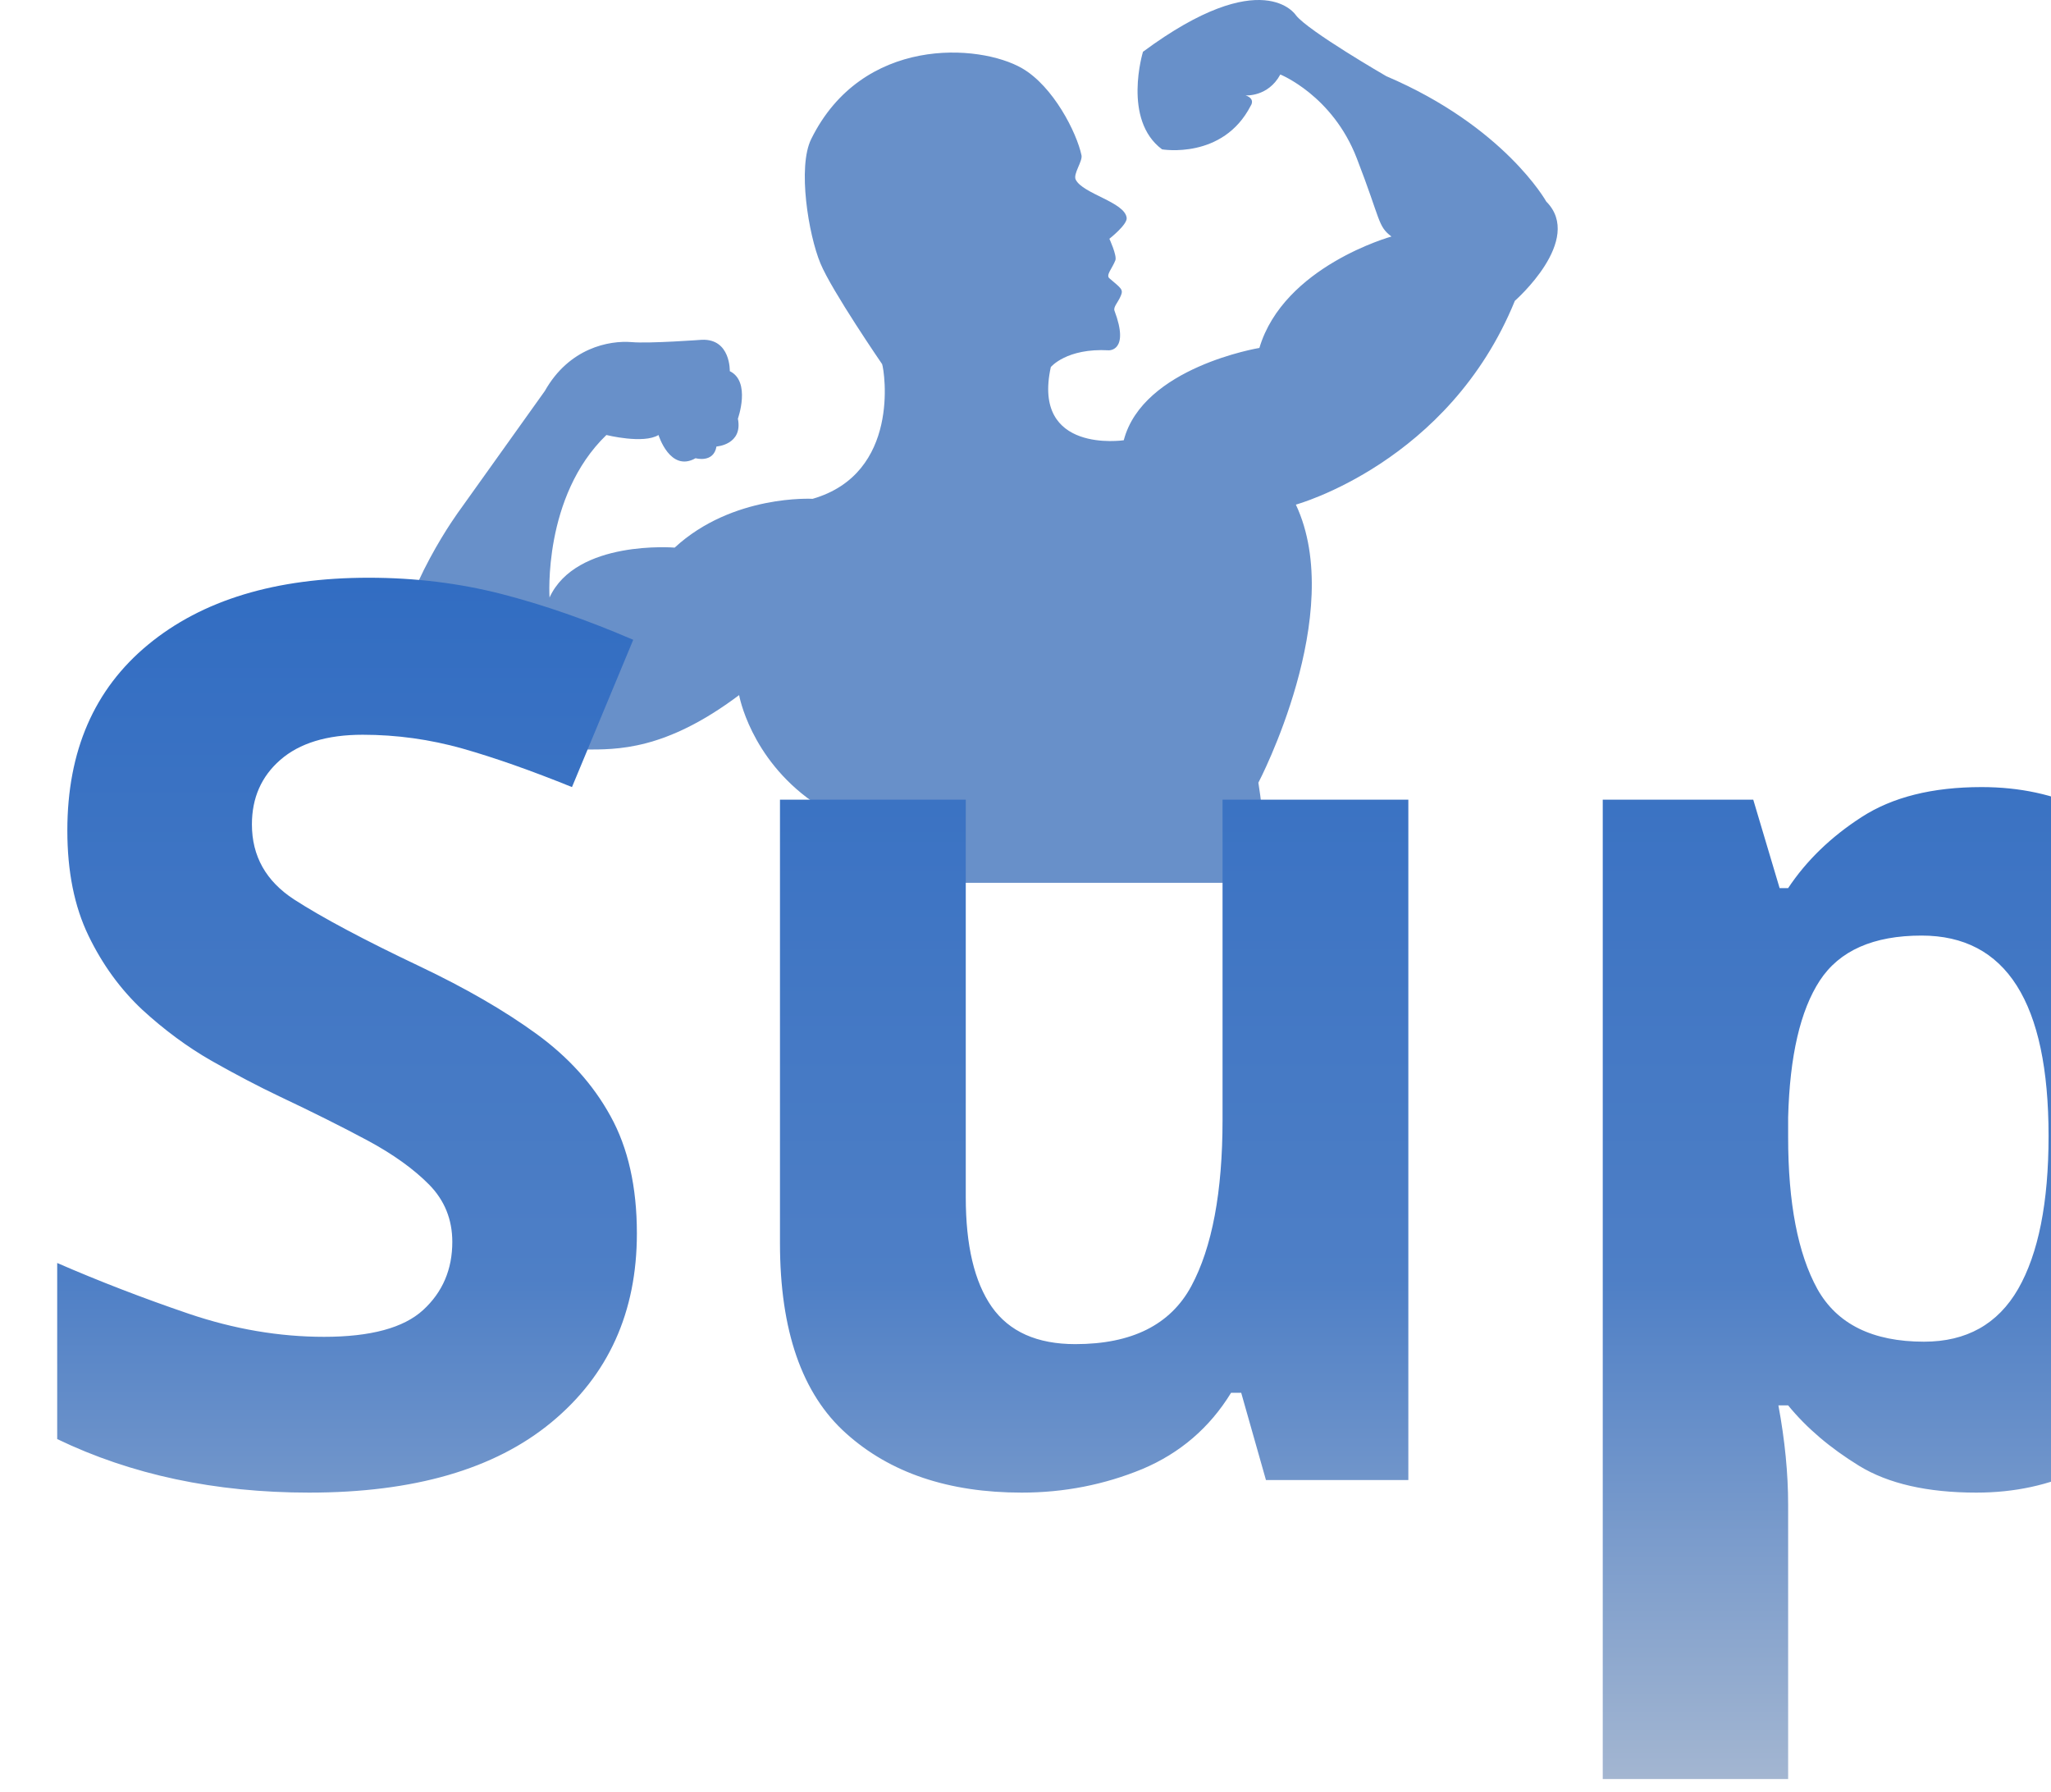
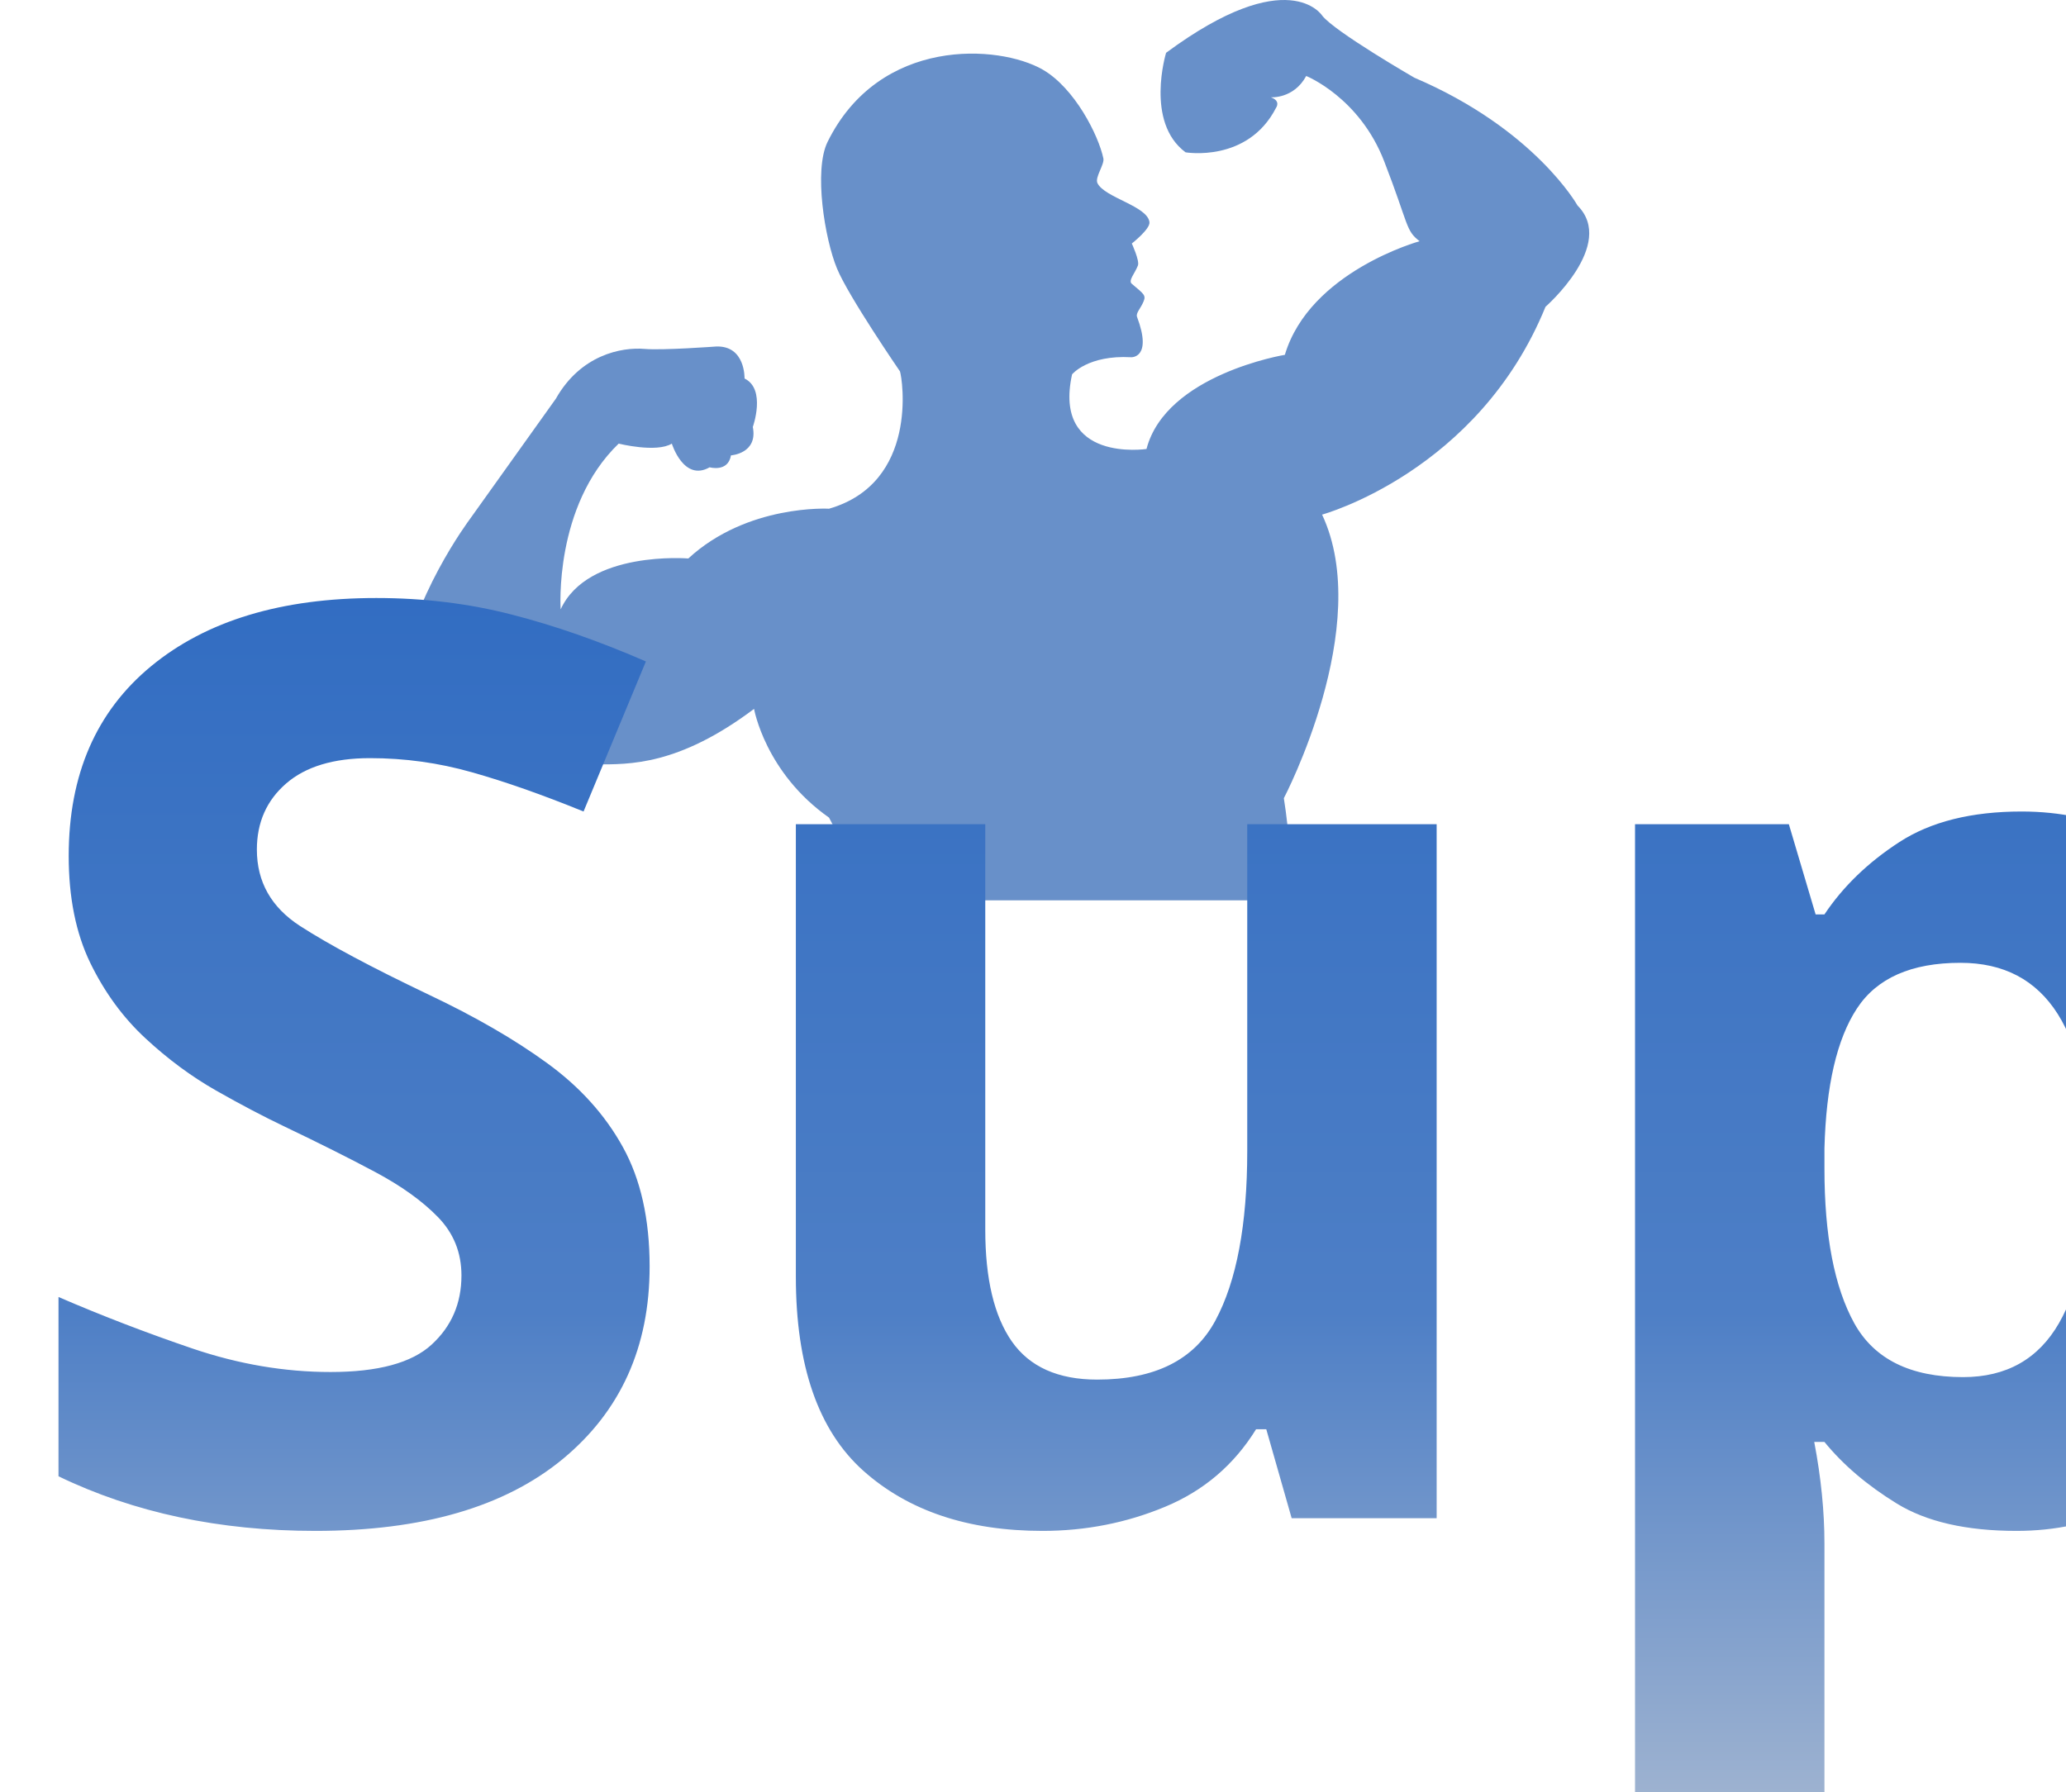
- <svg xmlns="http://www.w3.org/2000/svg" width="79px" height="69px" viewBox="0 0 79 69" version="1.1">
+ <svg xmlns="http://www.w3.org/2000/svg" width="234px" height="203px" viewBox="0 0 234 203" version="1.1">
  <defs>
    <linearGradient x1="50%" y1="0%" x2="50%" y2="126.537%" id="linearGradient-1">
      <stop stop-color="#326DC2" offset="0%" />
      <stop stop-color="#4E7FC6" offset="46.021%" />
      <stop stop-color="#D8D8D8" offset="100%" />
    </linearGradient>
  </defs>
  <g id="Page-1" stroke="none" stroke-width="1" fill="none" fill-rule="evenodd">
-     <g id="Super">
-       <path d="M17.108,28.375 C17.108,28.375 21.151,28.867 22.506,28.866 C23.754,28.866 25.609,28.918 28.469,26.77 C28.469,26.77 28.889,29.182 31.3,30.878 C31.3,30.878 32.092,32.406 32.996,34 L48.738,34 C48.753,32.755 48.68,31.461 48.47,30.143 C48.47,30.143 51.888,23.639 49.914,19.434 C49.914,19.434 55.807,17.827 58.349,11.585 C58.349,11.585 61.03,9.24 59.559,7.762 C59.559,7.762 57.954,4.879 53.397,2.934 C53.397,2.934 50.385,1.192 49.917,0.588 C49.917,0.588 48.645,-1.424 44.025,1.994 C44.025,1.994 43.223,4.612 44.76,5.752 C44.76,5.752 47.104,6.156 48.174,4.074 C48.174,4.074 48.374,3.811 47.978,3.674 C47.978,3.674 48.844,3.741 49.315,2.869 C49.315,2.869 51.325,3.674 52.258,6.089 C53.195,8.506 53.059,8.702 53.596,9.109 C53.596,9.109 49.447,10.251 48.509,13.4 C48.509,13.4 44.021,14.137 43.285,16.955 C43.285,16.955 39.737,17.49 40.475,14.137 C40.475,14.137 41.078,13.4 42.705,13.491 C42.705,13.491 43.519,13.536 42.928,11.968 C42.873,11.821 43.067,11.648 43.174,11.384 C43.275,11.143 43.177,11.1 42.731,10.717 C42.584,10.597 42.85,10.323 42.961,10.026 C43.031,9.847 42.731,9.196 42.731,9.196 C42.731,9.196 43.428,8.649 43.397,8.391 C43.327,7.78 41.703,7.466 41.434,6.917 C41.326,6.699 41.706,6.212 41.657,5.981 C41.472,5.106 40.572,3.325 39.367,2.629 C37.716,1.679 33.209,1.377 31.245,5.357 C30.715,6.431 31.139,9.033 31.601,10.143 C32.034,11.193 33.978,14.025 33.978,14.025 C34.069,14.293 34.69,18.232 31.3,19.211 C31.3,19.211 28.218,19.032 25.987,21.09 C25.987,21.09 22.193,20.776 21.167,23.011 C21.167,23.011 20.903,19.12 23.357,16.753 C23.357,16.753 24.784,17.109 25.364,16.753 C25.364,16.753 25.811,18.205 26.792,17.647 C26.792,17.647 27.487,17.846 27.597,17.196 C27.597,17.196 28.621,17.132 28.422,16.124 C28.422,16.124 28.934,14.695 28.11,14.294 C28.11,14.294 28.149,13.042 27.035,13.086 C27.035,13.086 25.006,13.236 24.335,13.176 C23.461,13.103 21.921,13.4 20.986,15.057 L17.73,19.617 C17.73,19.617 15.454,22.657 15.142,25.652 C15.146,25.65 14.207,27.886 17.108,28.375 Z" id="Shape" fill="#6890C9" fill-rule="nonzero" />
-       <text fill="url(#linearGradient-1)" font-family="GloucesterMT-ExtraCondensed, Gloucester MT Extra Condensed" font-size="48" font-style="condensed" font-weight="600">
-         <tspan x="0" y="57">Super</tspan>
+     <g id="super-logo">
+       <path d="M51.324,85.124 C51.324,85.124 63.453,86.602 67.519,86.598 C71.261,86.598 76.827,86.755 85.407,80.31 C85.407,80.31 86.666,87.546 93.901,92.633 C93.901,92.633 96.276,97.217 98.989,102 L146.213,102 C146.258,98.265 146.039,94.383 145.411,90.429 C145.411,90.429 155.663,70.916 149.743,58.301 C149.743,58.301 167.421,53.481 175.048,34.756 C175.048,34.756 183.091,27.72 178.677,23.287 C178.677,23.287 173.861,14.637 160.192,8.801 C160.192,8.801 151.154,3.577 149.752,1.765 C149.752,1.765 145.936,-4.271 132.074,5.982 C132.074,5.982 129.668,13.837 134.281,17.257 C134.281,17.257 141.313,18.468 144.523,12.223 C144.523,12.223 145.121,11.432 143.934,11.023 C143.934,11.023 146.532,11.222 147.945,8.608 C147.945,8.608 153.976,11.023 156.774,18.268 C159.585,25.519 159.178,26.107 160.789,27.326 C160.789,27.326 148.342,30.753 145.526,40.199 C145.526,40.199 132.062,42.41 129.855,50.866 C129.855,50.866 119.212,52.47 121.426,42.41 C121.426,42.41 123.234,40.199 128.116,40.472 C128.116,40.472 130.557,40.608 128.785,35.903 C128.62,35.464 129.201,34.945 129.522,34.153 C129.825,33.43 129.532,33.299 128.192,32.152 C127.753,31.79 128.549,30.968 128.883,30.077 C129.093,29.542 128.192,27.588 128.192,27.588 C128.192,27.588 130.284,25.948 130.191,25.173 C129.981,23.339 125.108,22.397 124.301,20.751 C123.979,20.096 125.117,18.635 124.97,17.943 C124.417,15.318 121.717,9.974 118.102,7.888 C113.149,5.038 99.627,4.132 93.735,16.072 C92.144,19.294 93.418,27.1 94.804,30.428 C96.101,33.58 101.933,42.074 101.933,42.074 C102.208,42.88 104.069,54.695 93.899,57.633 C93.899,57.633 84.655,57.095 77.96,63.271 C77.96,63.271 66.578,62.328 63.501,69.034 C63.501,69.034 62.709,57.361 70.072,50.258 C70.072,50.258 74.351,51.327 76.093,50.258 C76.093,50.258 77.432,54.616 80.375,52.94 C80.375,52.94 82.461,53.538 82.792,51.589 C82.792,51.589 85.864,51.395 85.265,48.372 C85.265,48.372 86.802,44.086 84.329,42.882 C84.329,42.882 84.447,39.127 81.104,39.257 C81.104,39.257 75.019,39.708 73.005,39.529 C70.382,39.31 65.764,40.2 62.957,45.171 L53.191,58.85 C53.191,58.85 46.362,67.971 45.426,76.956 C45.438,76.951 42.621,83.658 51.324,85.124 Z" id="Shape" fill="#6890C9" fill-rule="nonzero" />
+       <text id="Super" fill="url(#linearGradient-1)" font-family="GloucesterMT-ExtraCondensed, Gloucester MT Extra Condensed" font-size="144" font-style="condensed" font-weight="600">
+         <tspan x="0" y="172">Super</tspan>
      </text>
    </g>
  </g>
</svg>
